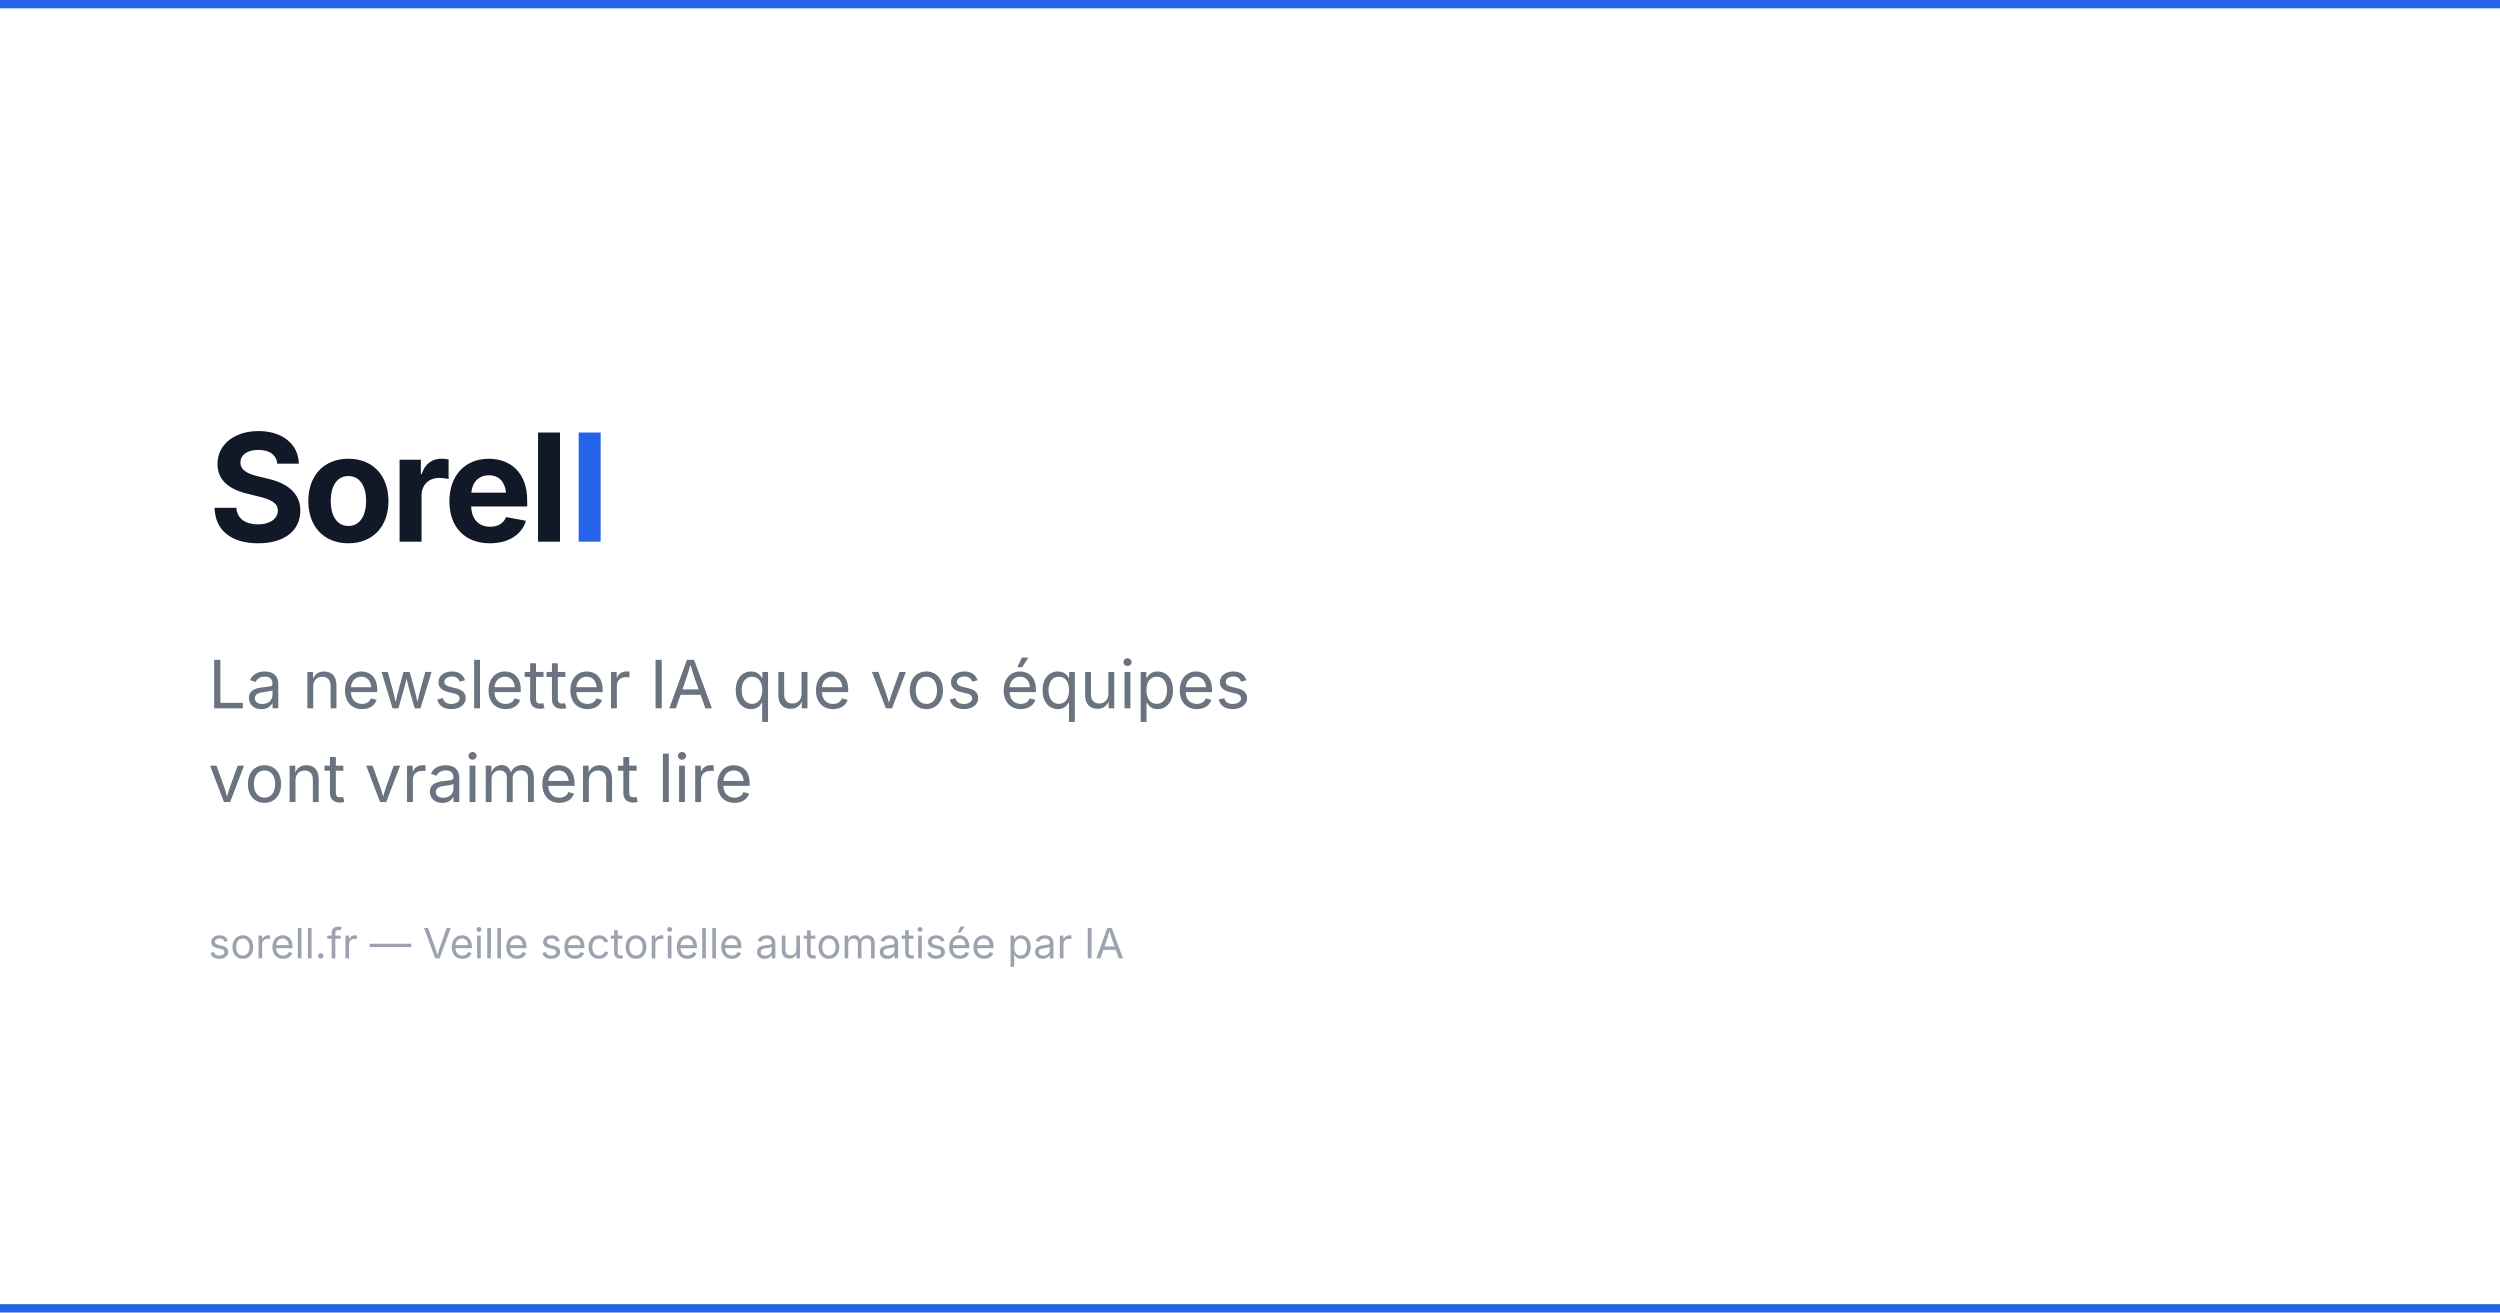
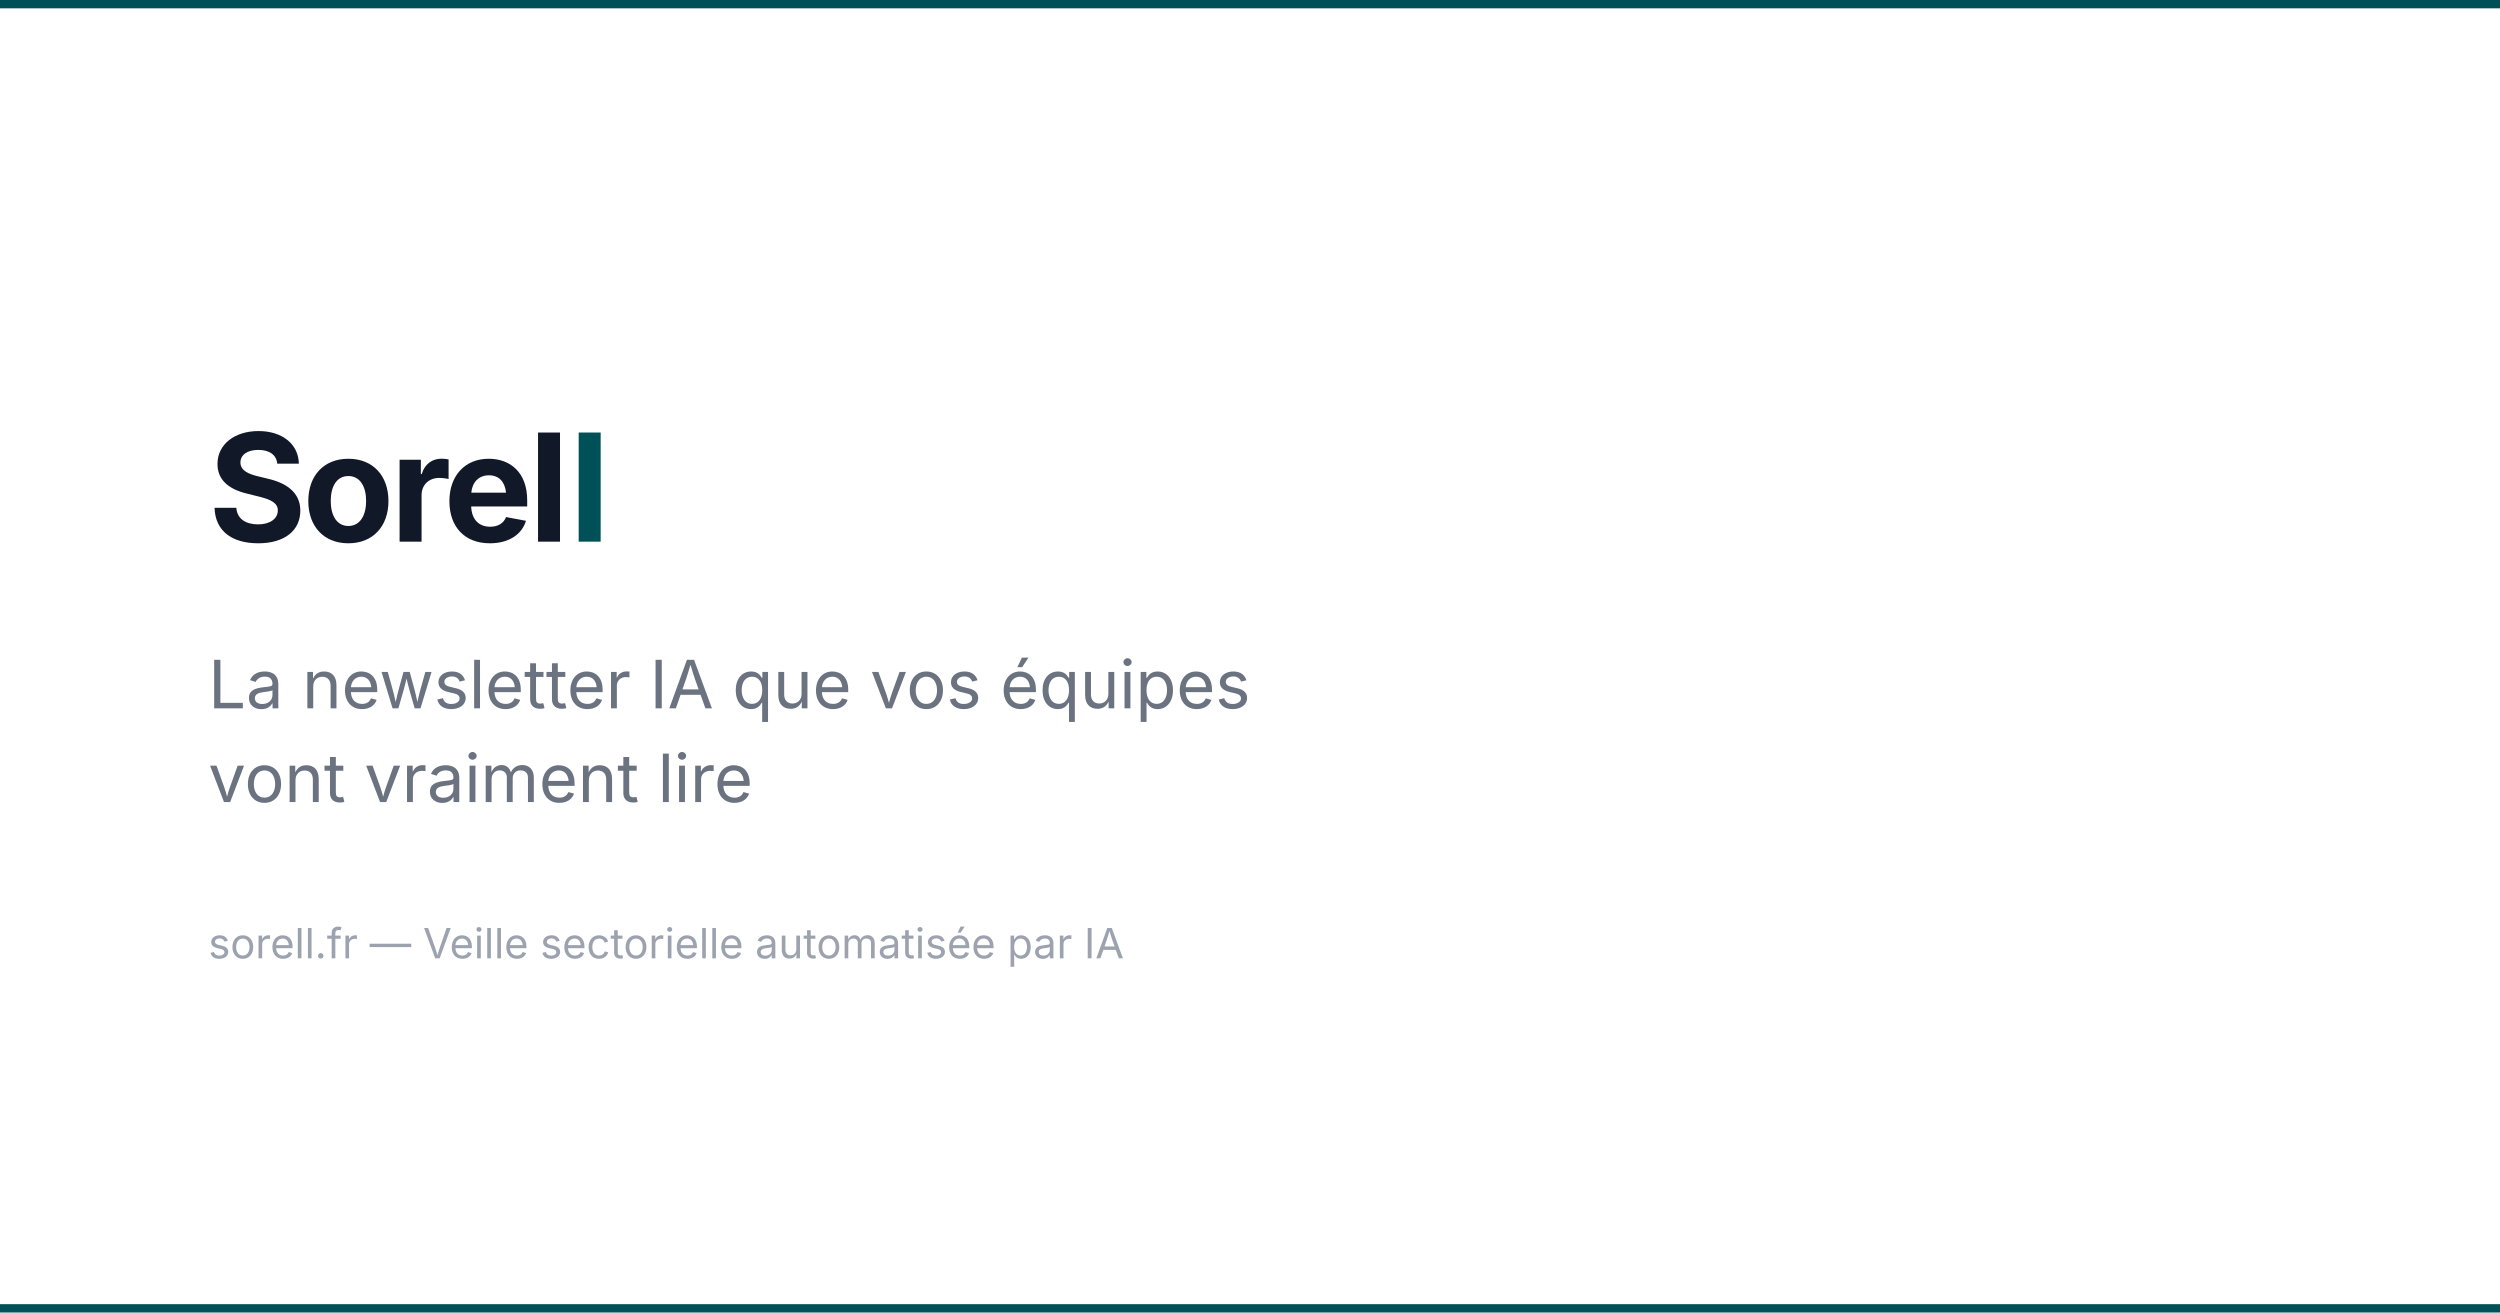
<svg xmlns="http://www.w3.org/2000/svg" width="1200" height="630">
  <rect width="1200" height="630" fill="#FFFFFF" />
-   <rect x="0" y="0" width="1200" height="4" fill="#2563EB" />
+   <rect x="0" y="0" width="1200" height="4" fill="#005058" />
  <text x="100" y="260" font-family="system-ui, -apple-system, sans-serif" font-size="72" font-weight="700" fill="#111827" letter-spacing="-2">
-     Sorel<tspan fill="#2563EB">l</tspan>
+     Sorel<tspan fill="#005058">l</tspan>
  </text>
  <text x="100" y="340" font-family="system-ui, -apple-system, sans-serif" font-size="32" fill="#6B7280">
    La newsletter IA que vos équipes
  </text>
  <text x="100" y="385" font-family="system-ui, -apple-system, sans-serif" font-size="32" fill="#6B7280">
    vont vraiment lire
  </text>
  <text x="100" y="460" font-family="system-ui, -apple-system, sans-serif" font-size="20" fill="#9CA3AF">
    sorell.fr — Veille sectorielle automatisée par IA
  </text>
-   <rect x="0" y="626" width="1200" height="4" fill="#2563EB" />
+   <rect x="0" y="626" width="1200" height="4" fill="#005058" />
</svg>
